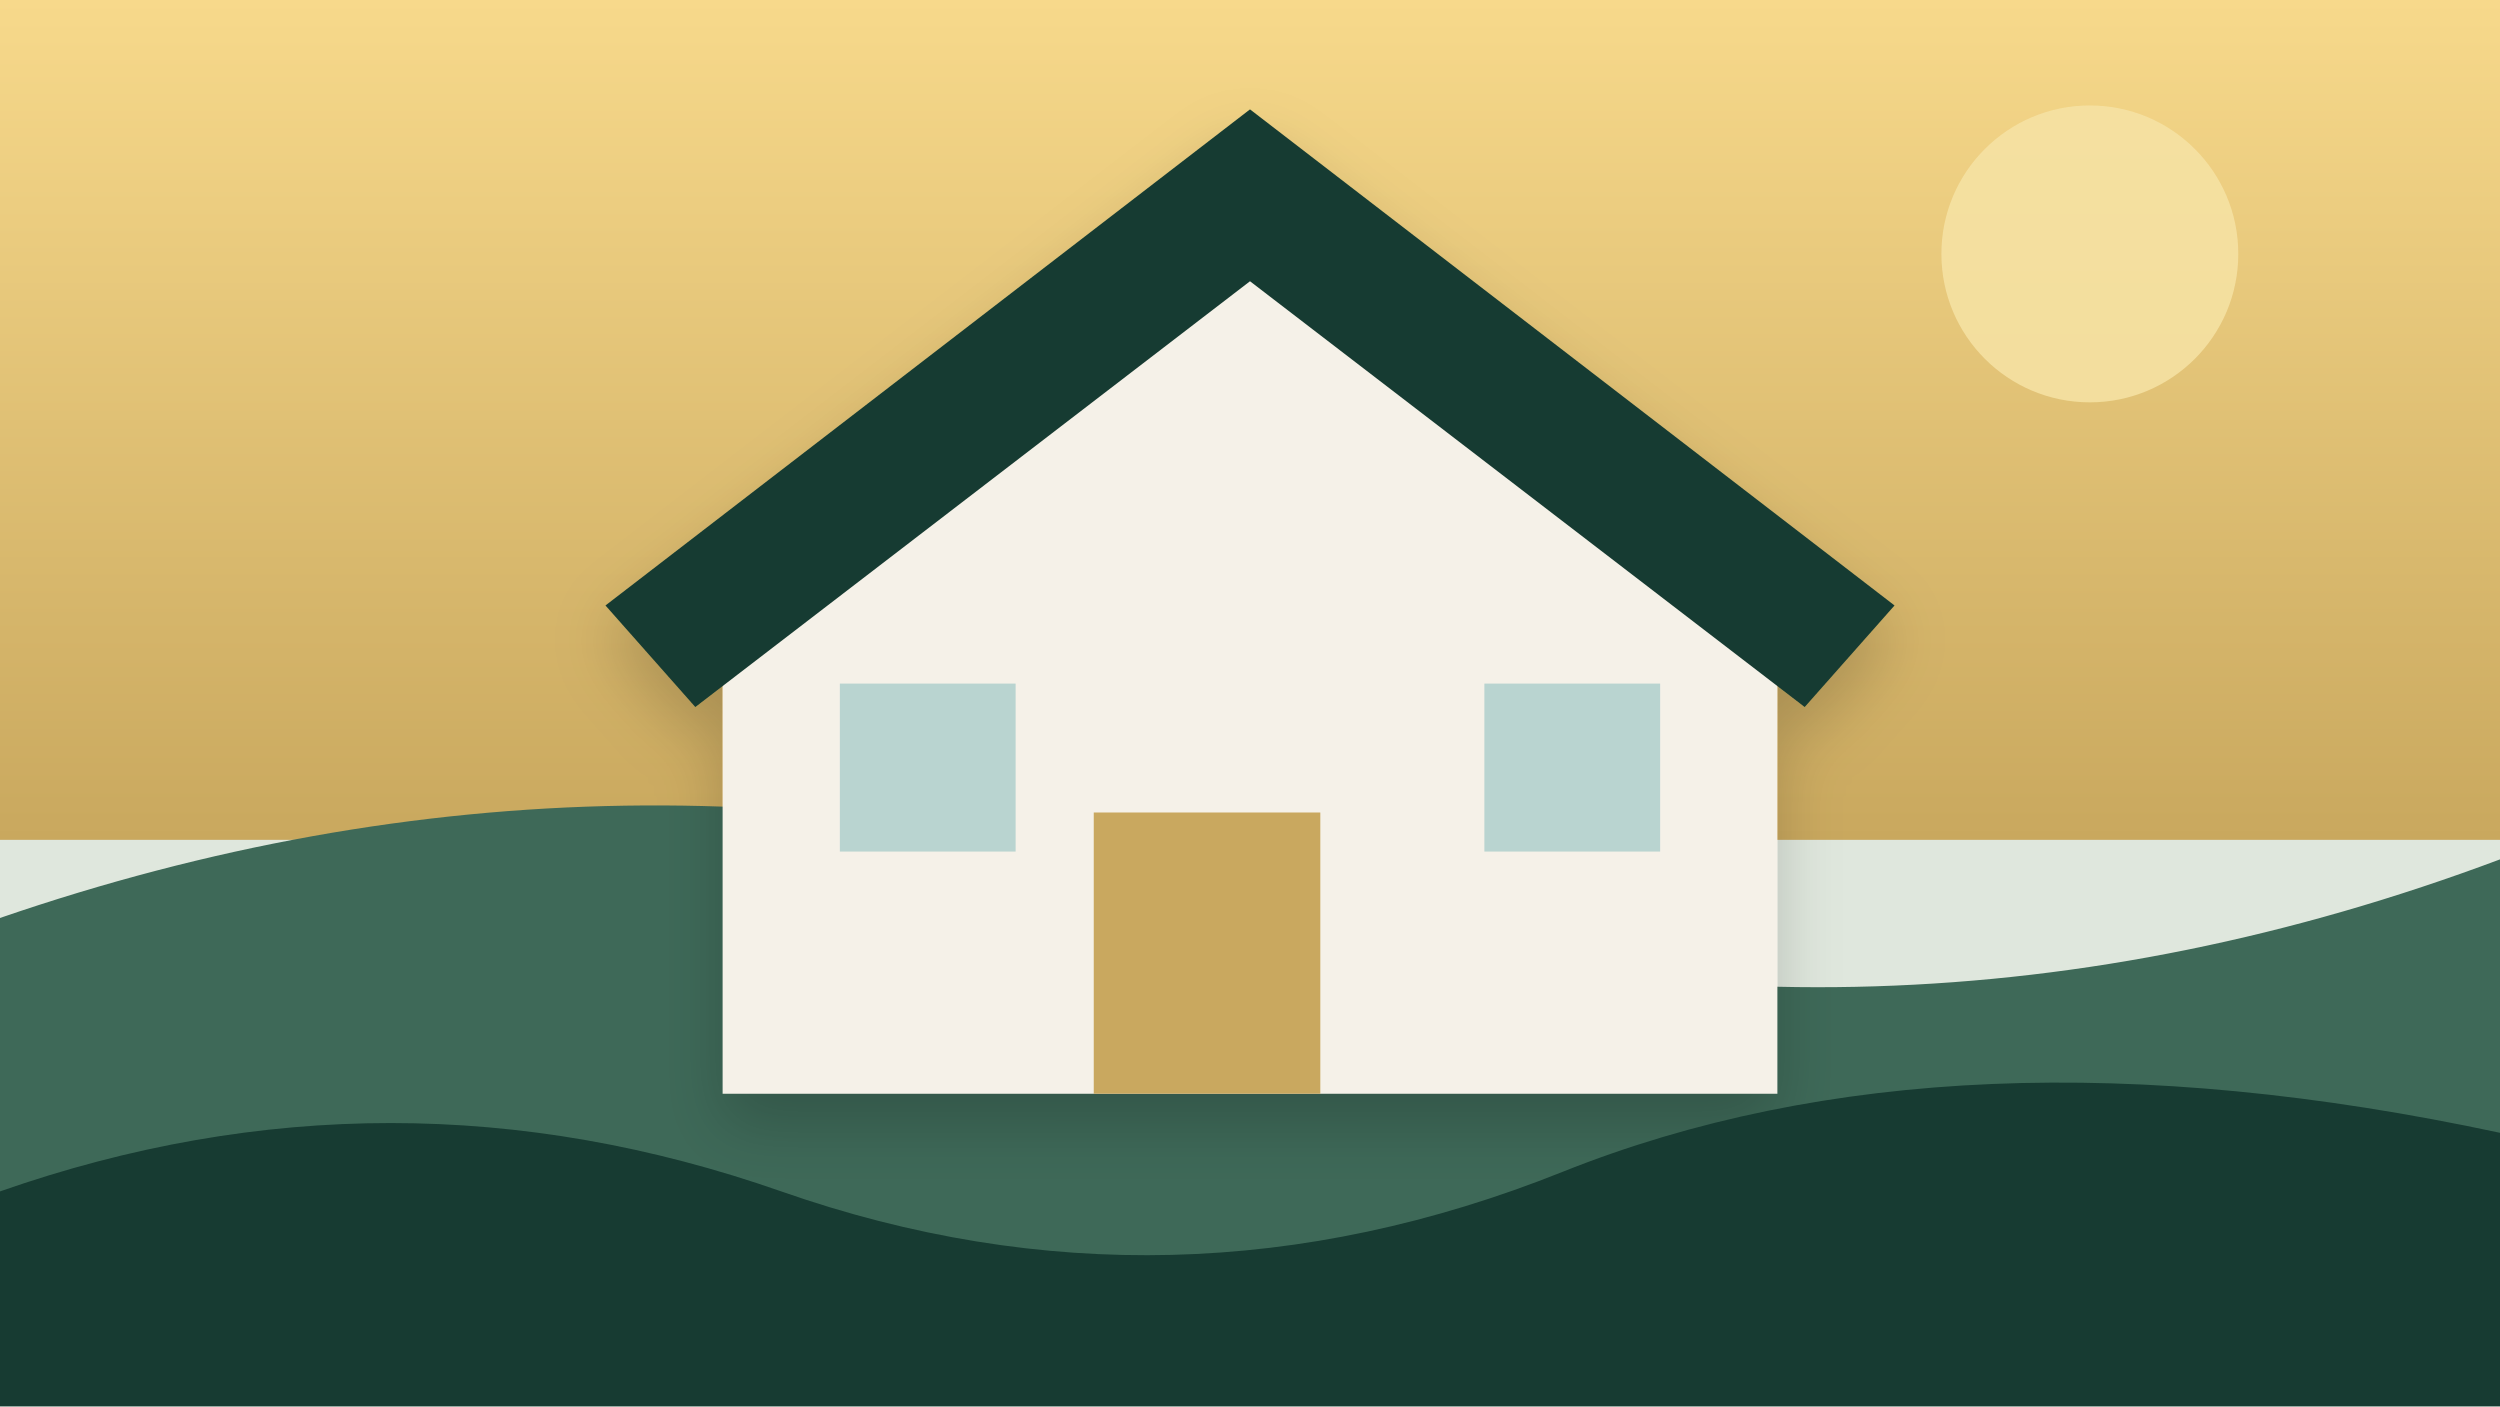
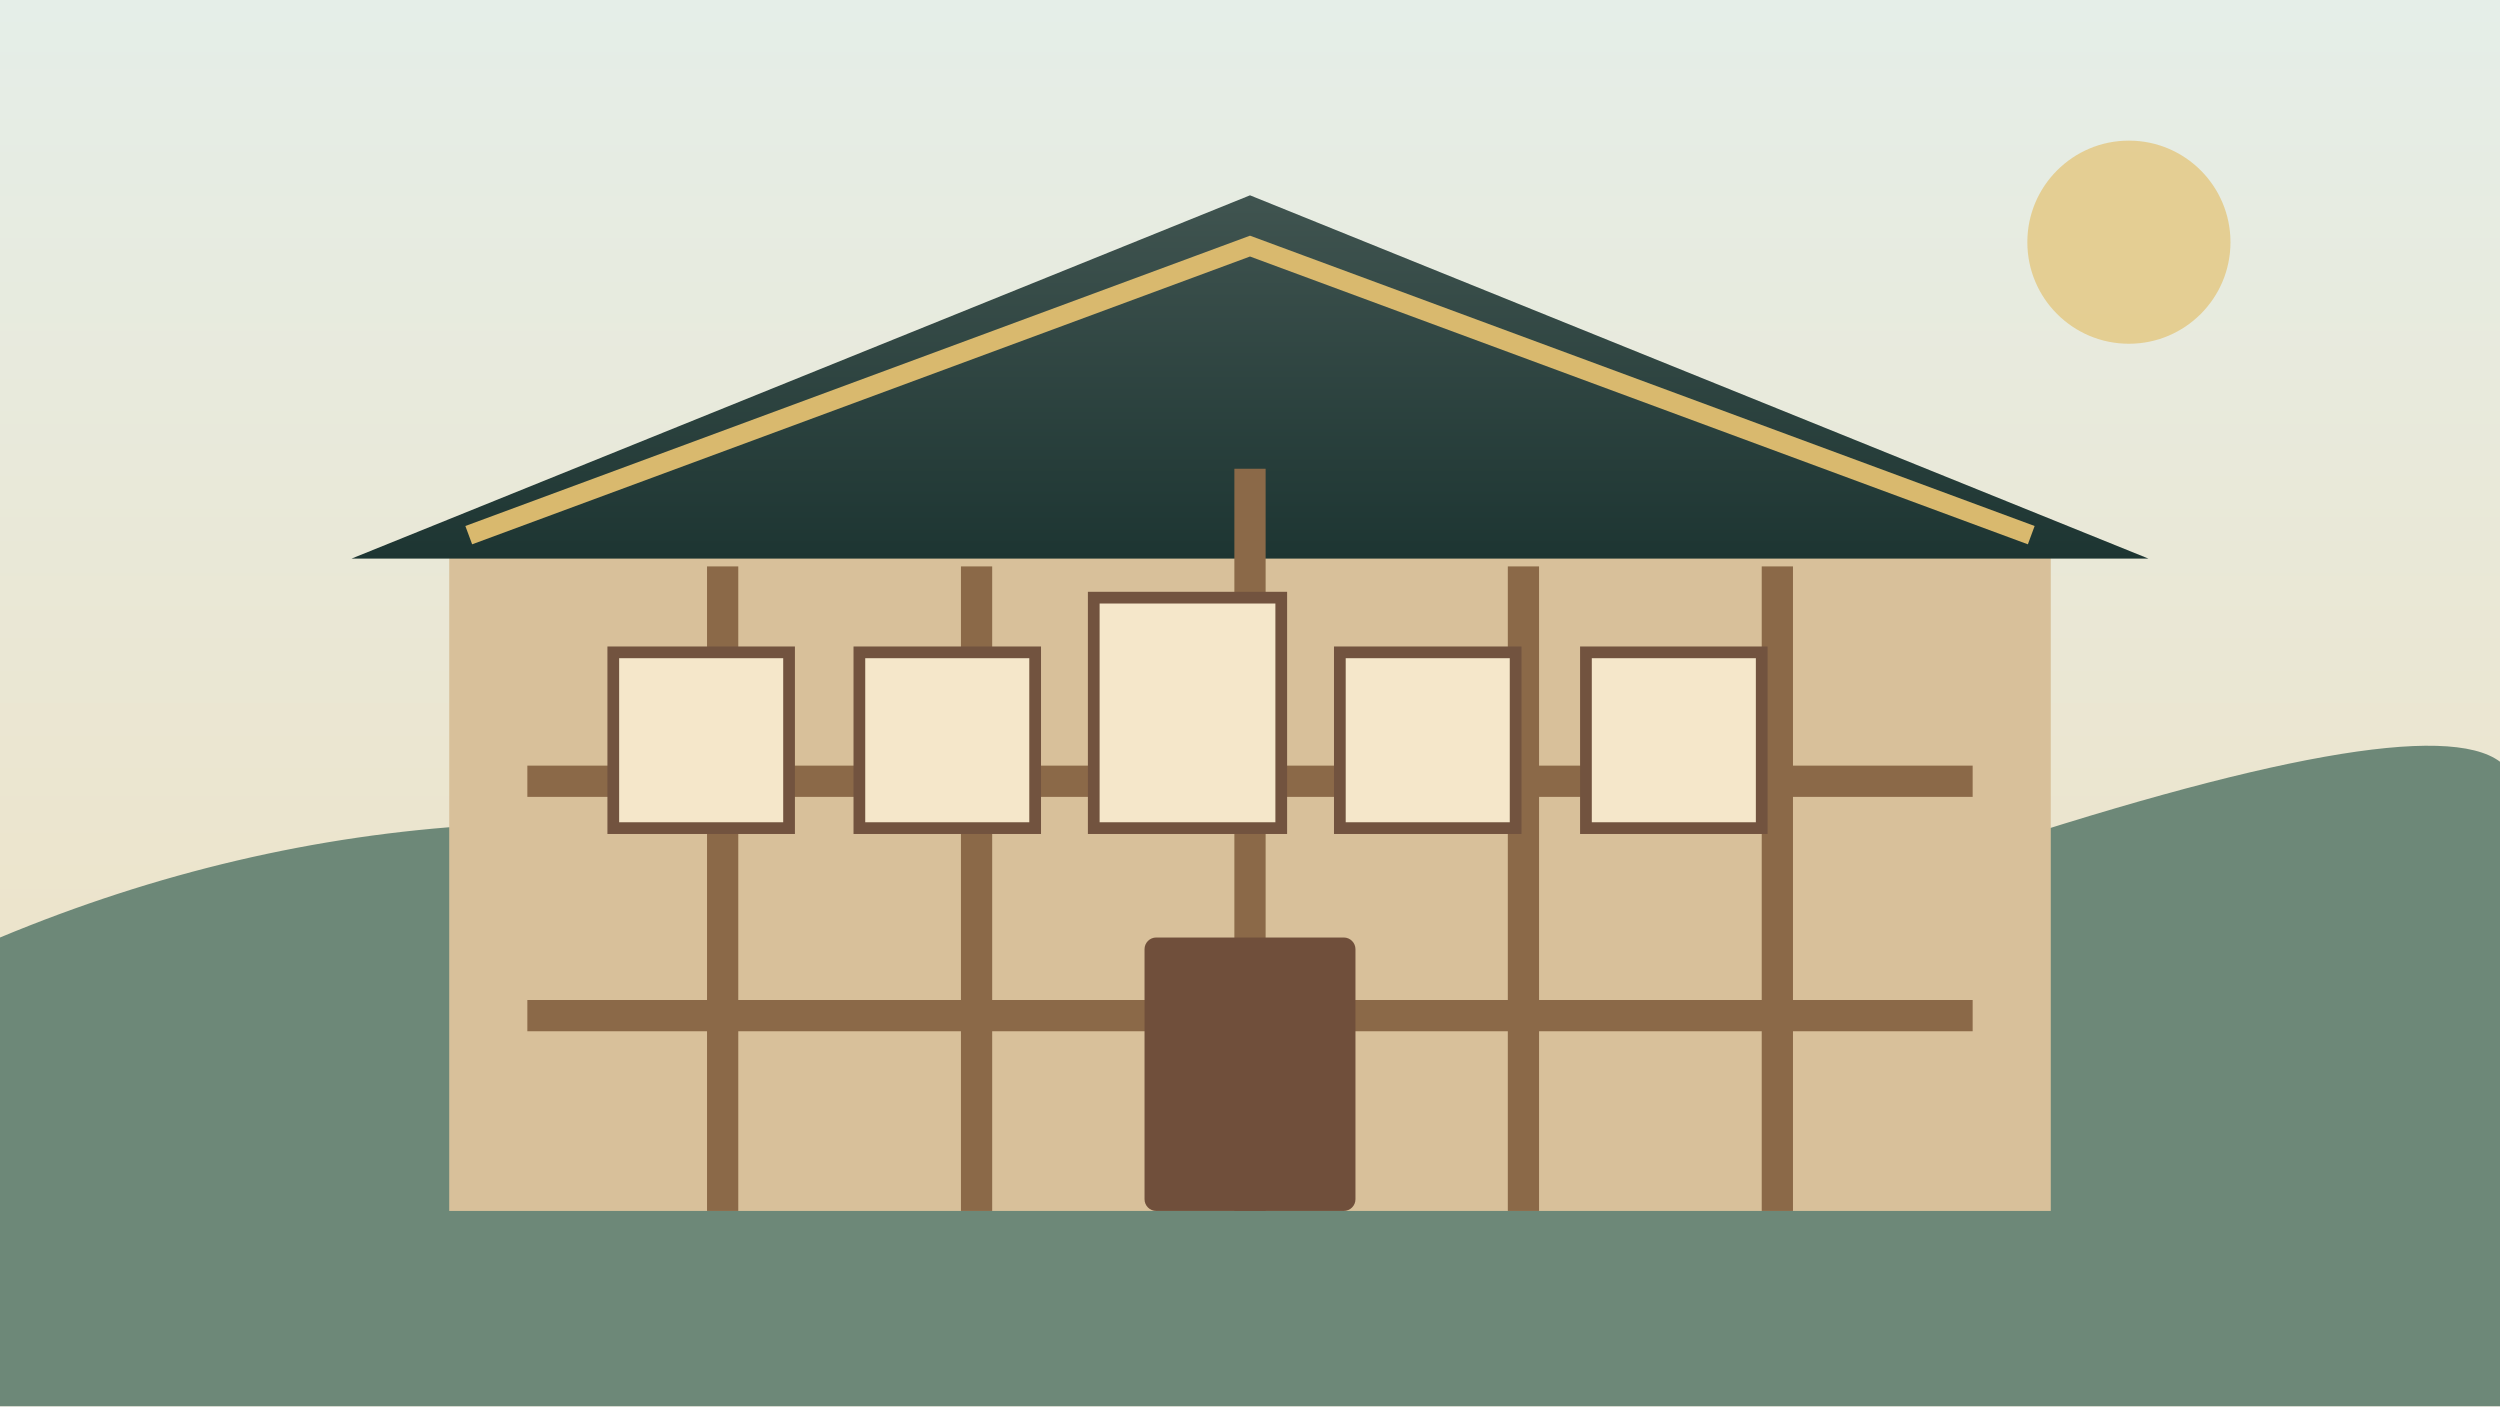
<svg xmlns="http://www.w3.org/2000/svg" viewBox="0 0 640 360">
  <defs>
-     <linearGradient id="g" x1="0" y1="0" x2="1" y2="1">
-       <stop stop-color="#173b32" />
-       <stop offset=".58" stop-color="#285448" />
-       <stop offset="1" stop-color="#c9a85e" />
+     <linearGradient id="bg" x2="0" y2="1">
+       <stop stop-color="#e5eee8" />
+       <stop offset="1" stop-color="#f0dfbd" />
    </linearGradient>
-     <linearGradient id="sun" x1="0" y1="0" x2="0" y2="1">
-       <stop stop-color="#f7d98b" />
-       <stop offset="1" stop-color="#c9a85e" />
+     <linearGradient id="r" x2="0" y2="1">
+       <stop stop-color="#405450" />
+       <stop offset="1" stop-color="#1d3532" />
    </linearGradient>
-     <filter id="shadow">
-       <feDropShadow dx="0" dy="8" stdDeviation="8" flood-opacity=".18" />
-     </filter>
  </defs>
-   <rect width="640" height="360" fill="#dfe7dd" />
-   <rect width="640" height="215" fill="url(#sun)" />
-   <path d="M0 235 Q160 180 320 230 T640 220V360H0Z" fill="#3e6958" />
-   <g filter="url(#shadow)">
-     <path d="M185 280V150l135-100 135 100v130Z" fill="#f5f1e8" />
-     <path d="M155 155L320 28l165 127-23 26L320 72 178 181Z" fill="#173b32" />
-     <rect x="280" y="208" width="58" height="72" fill="#c9a85e" />
-     <rect x="215" y="175" width="45" height="43" fill="#b9d4d0" />
-     <rect x="380" y="175" width="45" height="43" fill="#b9d4d0" />
+   <rect width="640" height="360" fill="url(#bg)" />
+   <path d="M0 240 Q120 190 250 225 T500 220 T640 195V360H0Z" fill="#6d8878" />
+   <g transform="translate(115 55)">
+     <rect x="0" y="85" width="410" height="170" fill="#d8c09a" />
+     <path d="M-25 88L205 -5L435 88Z" fill="url(#r)" />
+     <path d="M5 82L205 8L405 82" fill="none" stroke="#d9b96e" stroke-width="5" />
+     <g stroke="#8b6948" stroke-width="8">
+       <path d="M70 90V255M135 90V255M205 65V255M275 90V255M340 90V255" />
+       <path d="M20 145H390M20 205H390" />
+     </g>
+     <g fill="#f5e7ca" stroke="#72533f" stroke-width="3">
+       <rect x="42" y="112" width="45" height="45" />
+       <rect x="105" y="112" width="45" height="45" />
+       <rect x="165" y="98" width="48" height="59" />
+       <rect x="228" y="112" width="45" height="45" />
+       <rect x="291" y="112" width="45" height="45" />
+     </g>
+     <rect x="178" y="185" width="54" height="70" rx="3" fill="#704f3b" />
  </g>
-   <circle cx="535" cy="65" r="38" fill="#f6e3a5" opacity=".85" />
-   <path d="M0 305 Q100 270 200 305 T400 300 T640 290V360H0Z" fill="#173b32" />
+   <circle cx="545" cy="62" r="26" fill="#e3c77f" opacity=".8" />
</svg>
